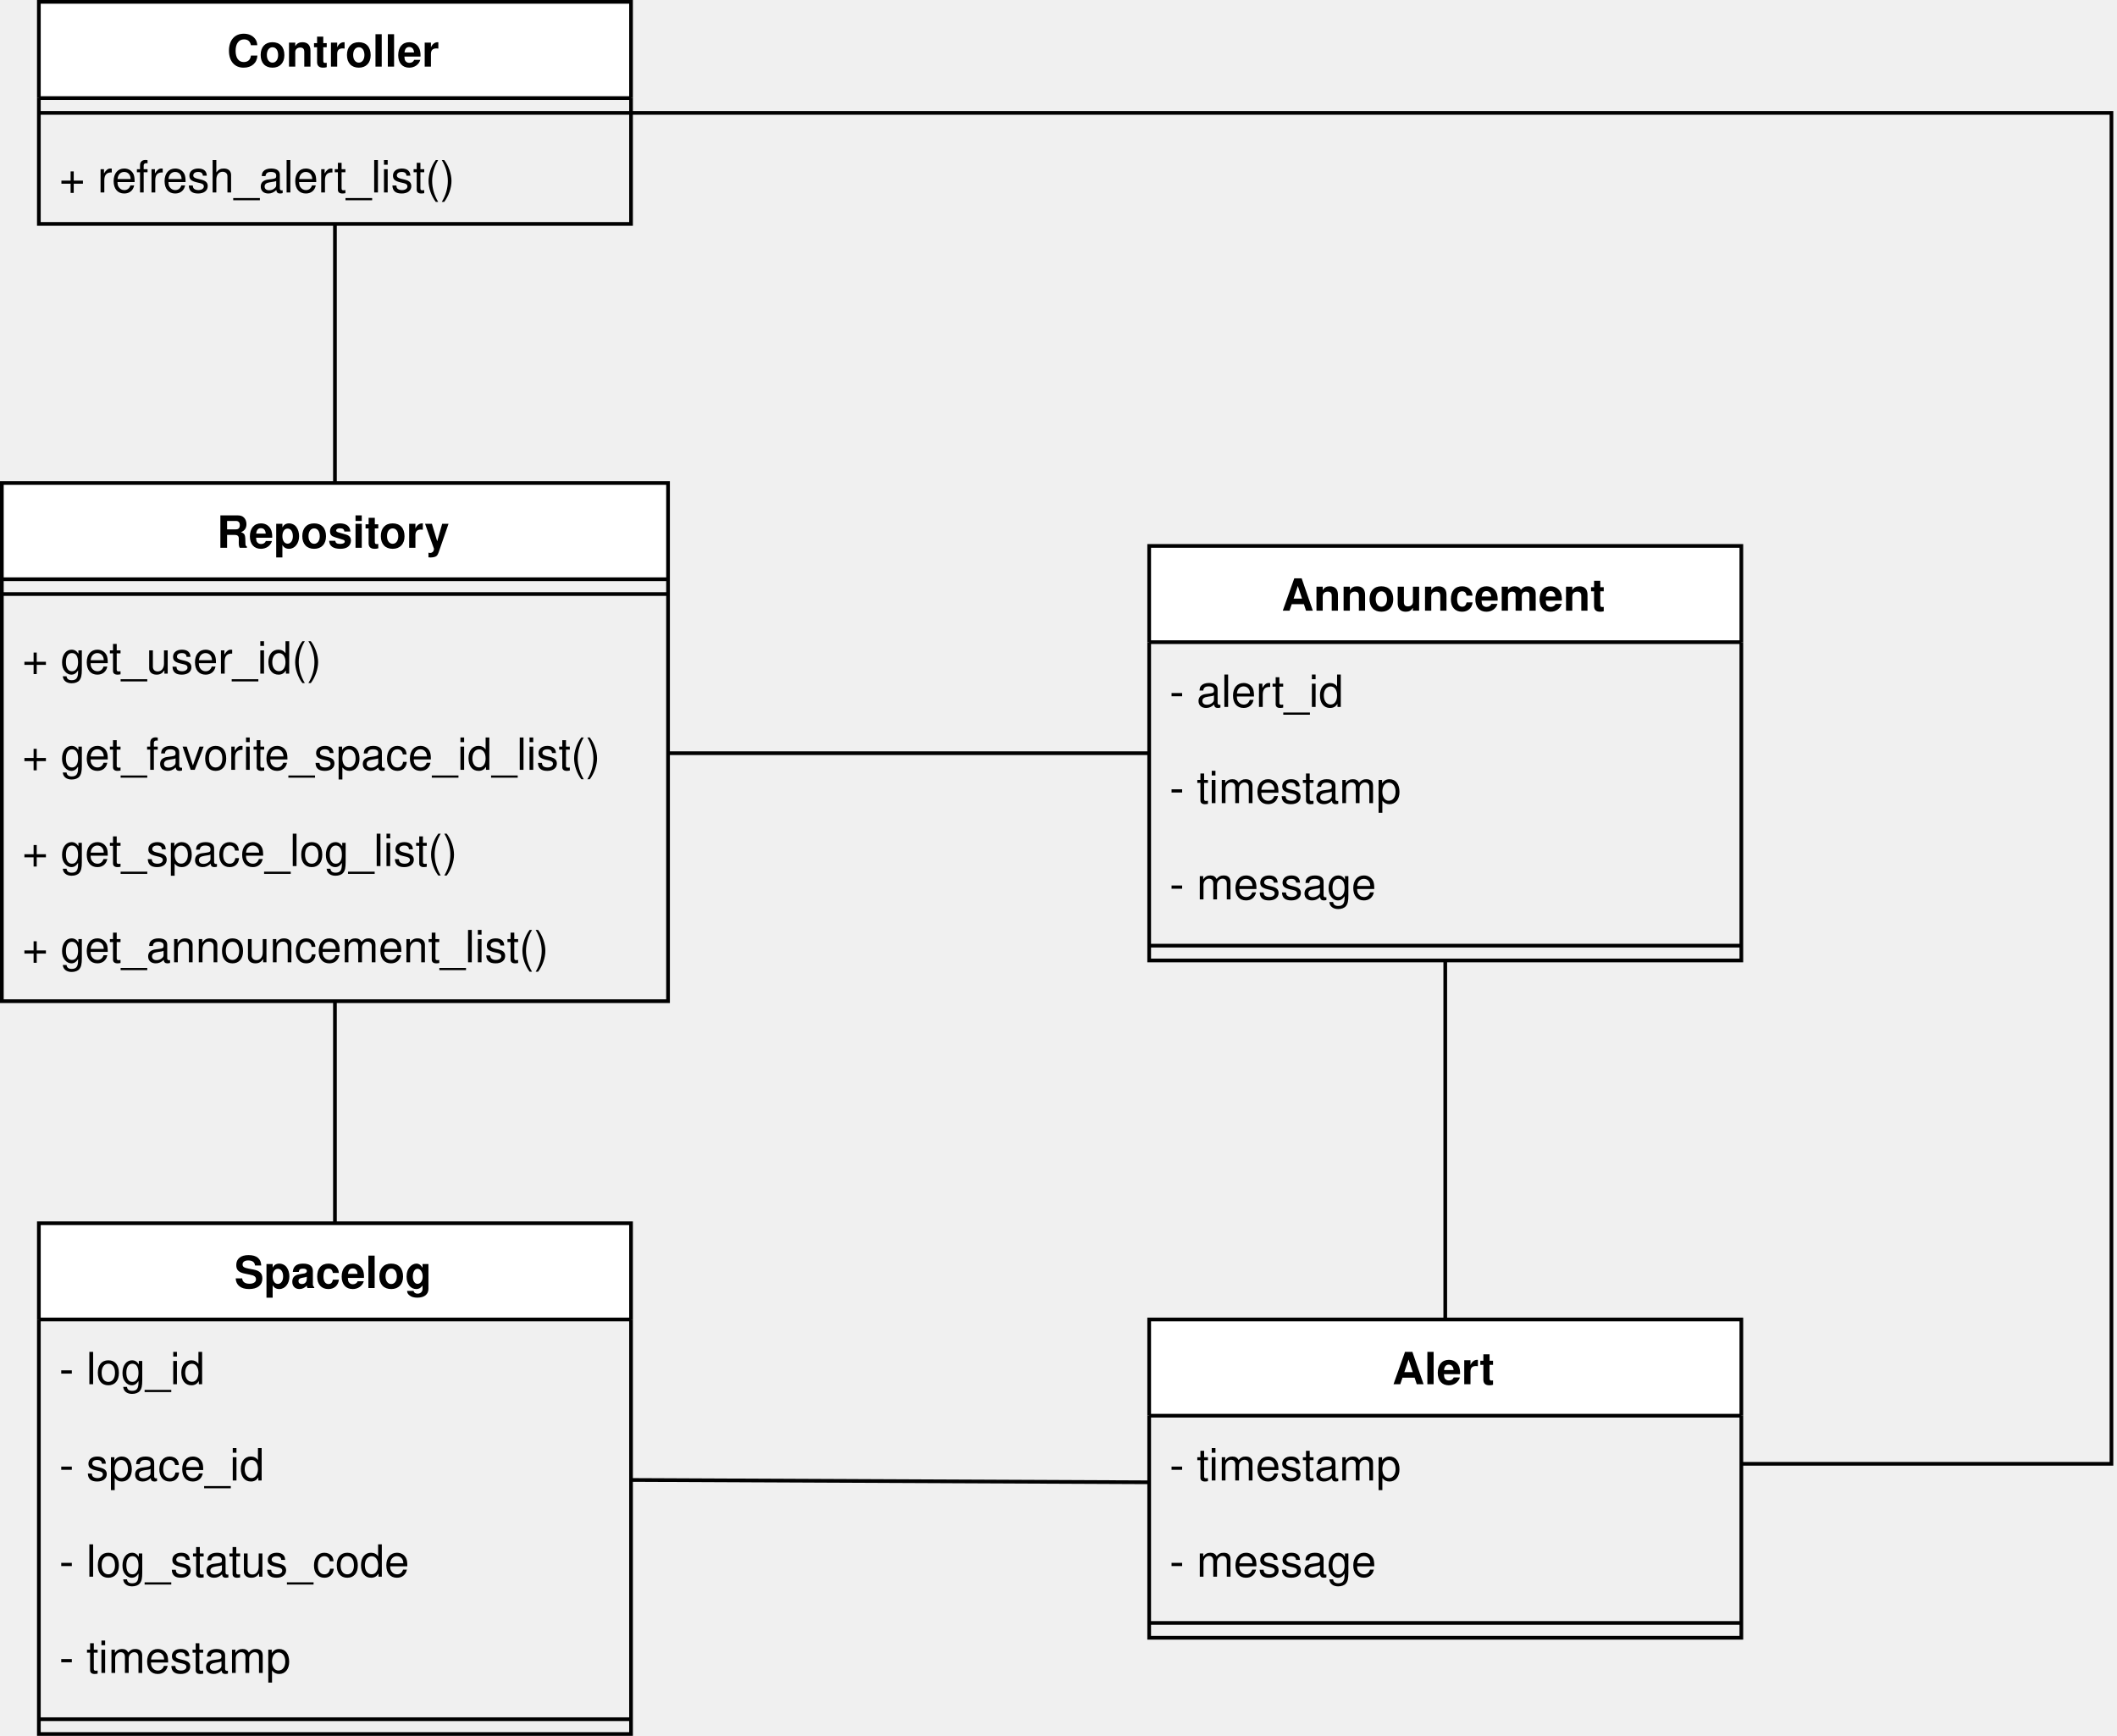
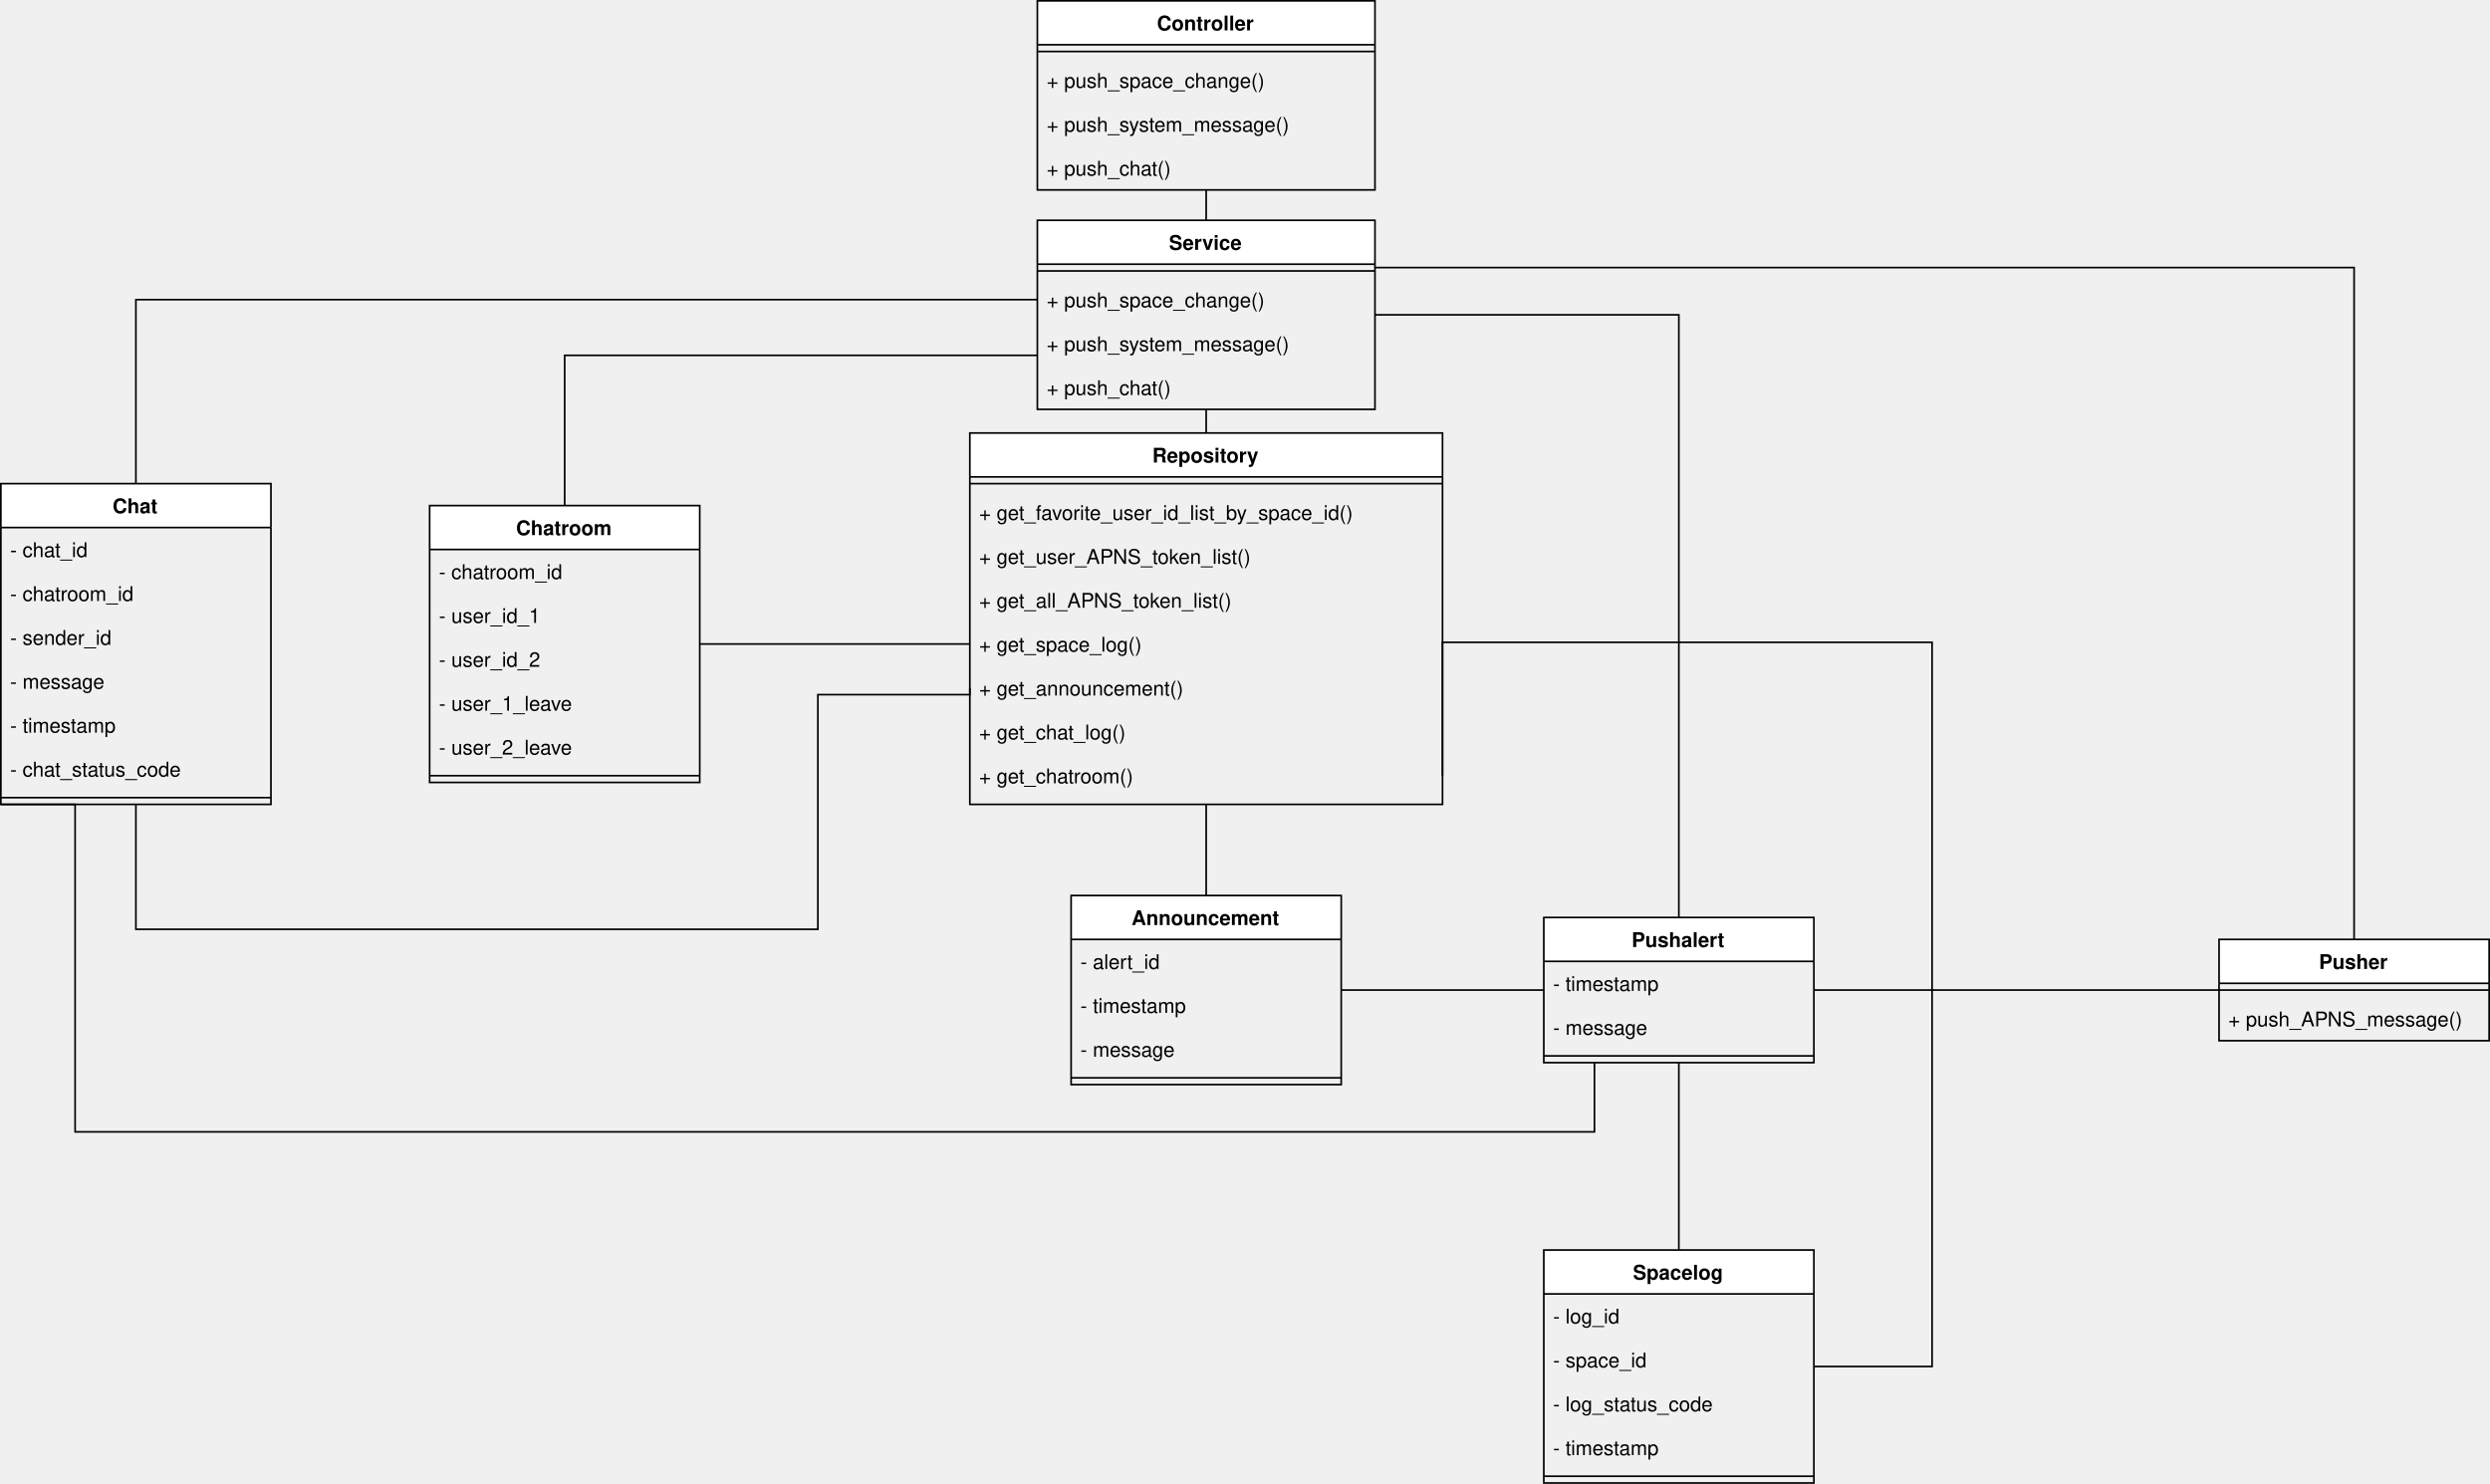
- <svg xmlns="http://www.w3.org/2000/svg" version="1.1" width="572px" height="469px" viewBox="-0.5 -0.5 572 469" content="&lt;mxfile host=&quot;app.diagrams.net&quot; modified=&quot;2022-11-06T05:18:51.684Z&quot; agent=&quot;5.0 (Macintosh; Intel Mac OS X 10_15_7) AppleWebKit/537.36 (KHTML, like Gecko) Chrome/107.0.0.0 Safari/537.36&quot; etag=&quot;gS3b9CK4HGCQpRUUyHqu&quot; version=&quot;20.5.2&quot; type=&quot;device&quot; pages=&quot;2&quot;&gt;&lt;diagram id=&quot;C5RBs43oDa-KdzZeNtuy&quot; name=&quot;Page-1&quot;&gt;7Ztbl6I4EIB/jefsPjhHbmo/in2ZnXFm+zI73fPkSUuUTEfiQmy1f/1WIIB0aBUH1NnmSVOEQOqrVFUKaBj96fLKRzP3C3MwbegtZ9kwzhu6rmndNvwIySqSdM6kYOITR3ZKBXfkBUthS0rnxMFBpiNnjHIyywpHzPPwiGdkyPfZItttzGj2qjM0wYrgboSoKr0nDncjaVfvpPKPmEzc+Mpa+yw6MkVxZzmTwEUOW6yJjIuG0fcZ49G/6bKPqVBerJf7v1b3dPDUvvp0E/yL/rE/f/v6vRkNdlnklGQKPvb43kN3/z5/WJFJ+4b3Bv3m16+LxWevacqp8VWsL5/NPQeLc1oNw2Y+d9mEeYgOGJuBUAPhT8z5SpJGc85A5PIplUfhHv3Vgzj/gxU3f8jhwsb5MtNaJS2nJ3hD02MejiSXhNL4+JLwtWGh9SO+IvxPBxWNeMwdFScVHLC5P5JqeHkaX378bv58mF1f3ixaV73HT82mtHyO/AnmG/pp0riwk7FNyeUKsymGmUMHH1PEyXPWVJG0+EnSL6UKfyTYfMibbvsZ0bm8Up+B6hml2Ff4BwsypSjU/xh63ckjQs+IkokH/0egTTjTsJ+xzwkstZ48wIWJ2COXUGeAVmwudBRwNHqKW7bLfPICw6LYWuCwz6Ut6e1MjztxpgTp4wD6XMcgtUQ0QAGXfUYwITQLyGNyw1MARTybcc6m8UAZ806WdNgAlTwlTkIrbD5CG3i5kbc8mrgU6VM1S7YXqYfS2lLmrnmnWJZnIvJqt+BEkTcBHSSX04zs5YzujpfT29nLIQrcPcSxLbQYKIaZzHR/Wz1TbFWxUEpC61xzOSq52FQpHvMcQ50SxxHD2cEMjYg3+Rb6tqaWSgbhiedGKrmVejFCK+KIo8jQhOlQ9IjpNQsIJ0yM70d97RkjHg+VZ9kN6zyU+BxWH9wxIqFRYTDgBRZGnGNuG5fzdnNbZTFuw92tyP9oWg5UO3R/Y1jF7hCCtc+HlAT8jz8V3DBJvp1o5Hqy8EwVnhAxOHdMw2Xvgh1gLwdoFpwNyuqLuAMI9T60tbR9NKqGud8iLg9rR8F6i2diETA5eh1XDhxXtKyj1/McfTfHRjRzr8BiWa/imHm6gUU36siyzQclK/qXQkuegVUVWnTzjdACCfpwHmB/SJz3G1OK88wLKnk8ywgquRtSrbsB6Bg9gxfneCgIYED7znOG4nzbOwaE6viqSUPKN8JK2aTmWpBrd0c/XB1XtciQckWeB3F9hKcw7RptQbSaph+ZrakptERlK07hZbWussJhcmzPwmGxbHu9CJirjbh2c8JVwNz7towDU1xn2Gx9MFrdrSChdY19AhMW+8BToZvf8eyk6Mb3veZ/70Q0hWCqYP/NtuKR6AtaZjoW3aAXs5P9a7nmrsVVzShhU5RvC2q9rQlNkVfBeW8E3min22eU+elSG8M6eyX6HwXozQup9PJqZfFZV3MvwTveJNXEyyZu5WRkhyVuvbnCwdvyeTAcMQfX4MsG3+keG7xa7xLgOaRMAH46q5GXjVxrHfA5S/496wpzBbOsXKvl6uKMT7OCnTVg4rmwTaiWu7FjHldZFqdWynriOWmdzleZzluv0nmrtevD88qWv1oRr11+kaVfykOtw3p89S0YgRyAB+Jtxxp4ycCPns8bdYj/9RBfGPuu2XxVEd5UIVdakU0a4eu4aZH9NOrqhqxPb628xo+IT6Tyah2YYsmvVR+Lon5aT0cM9fWg3tpTyzrpPmTSrZ91dvPMybPR8u0hv9ASvala11S3BeNkOf0+Sbeh7rfrfValyI+fdtf7rIMCP3r53Mh7u7DeZxXaZxXHvnMJvaqNlqV+5rieoqfZ+EUqfTf7rljrW99napedsIenwlTRaq2DtOV05GshSHPFTvdVgda01u1ja//41bnUnqI72PFjA2imX/xG3dPvpo2L/wA=&lt;/diagram&gt;&lt;diagram id=&quot;arx0RkeGad7_SpmzEHjc&quot; name=&quot;페이지-2&quot;&gt;7V1dc5s4FP01ntl9cMcY8Mdj7LTb7qY72WZ30u6LRzGKTSsjB+Qkzq9fCSRsLIHBQeB09RRLCIF0ri7nHl1Ix56unn8LwXr5GXsQdfo977ljX3b6/f7QcugfVrNNaqzeYJjULELf43W7ihv/BYqGvHbjezDKNCQYI+Kvs5VzHARwTjJ1IAzxU7bZPUbZq67BAkoVN3OA5Npb3yPLpHbUH+7qP0J/sRRXtgbj5MgKiMZ8JNESePhpr8p+37GnIcYk+bV6nkLEZk/MS3Leh5yj6Y2FMCBlTnjazu77JPp49+PjB++vq+8PT1//7fJeIrIVAw7xJvAgO6fXsSc4JEu8wAFAVxivaaVFK79DQrYcKrAhmFYtyQrxo/R2wu1Xdv47VxS/8e7iwuVzprRNS94FA4wWAxzApOaDj5A4/uyTvW5p6Zu4Iv2965QVRJ/J6KAnYbybNDEDeBPOYcFMudz4QLiApKDdOIWWLgqIV5COkZ4XQgSI/5i9D8CNc5G22+FHf3AIK8DZT/p9BGjDrzTFdJIxQjCUkI6e/BUC8Uzf01Y3/AibUYD8RUB/z+k00TPtySMMiU9XxQU/QJgxTOZLH3lXYIs3bEYiAuY/RGmyxKH/QrsFwi7o4ZBwq+kPMi1u2JkcshBGtM21QMhKq65ARHibOR0QWEf+XXrDKwqLH0wwIXglOsoYcrr64gKdkh/perZSQ2GjhM/FpiJDK5xdjy/0rSgnxaed20ibLDMuo59vDfxqX6hrA8GCDnd3OTt7OcuRr2cNFNejc5+5HEAU4gAQOGETFkk2mI70dLO0JbOUjBH5sSHu+REZJGGVCN4ThU2ufM9j3U2iNZj7weLv2GF1rV3NVXzipb2r+cLnxY4NhgACEptiVoLAHUTXOPKJj1n/YdJ2ssZ+QOLJcycd9zKuCQldaPSOgR8bC6S2+gSZvZazrPzFLJvbNgvjMfMaaXI1jgLTCRvWJlrO2OzC2XxJbRb+8qsENp0KchzPxMdkoXNk6FgVpufeo3h9L6kVwEABZxa2CZ2qKXuUUAD7U1q2duXWMLWdcpgeLuFTQH146C26L99ul39MbtGF+8+nycP77qgQ1G1E4Gq2glEEDKwVYB2UfBJog3VcBCtdpcSAWRrMUUm/qw1MEXrsYcUIrqBvO8b+flc7eT2r5+xb/I4Z/bu+oOJq+q0rFNBL65Wzbo3a5PWutIBvYPjo05EZUt8oqbdcvazeOmD19uh8Wf3AsPoTni7uWbP6oWH1tWPaOqsXWqqh9bXi2jqttyzD62tDs0ler7w9Vex9yPNVvJizL6sn0eQj9CjLpSC6i9sKS9BOs6vEXir2U5p58+6umQ0WybV2totkTPys/t6+StWOkkFLHZ1Aw+5G1+CP3z8F48UdfgG3l6Pp5VXXaicebC5EG8u2o54Ite00E6HJEssXuGYsE/POTZCmLUhLXYJYgUOFLx+pfLnYo6kWpLnu29l6UXI/E6Ud4wo5u7gFUZrKvnRFaUJbkIgfdZCze/BIlzeBs00Ew5nvzZAfkdndlodvvmdIYWmgVaGb0pHUQArVz7S8bTaGdAzwxfWfNzNCV2sQA23ALQ2uKn7TBa5ayc/bl2HgAoQMtidjq4rmdGGrdtGqnAeBbeKJEV4YREsjmgrq7UFa5ItBEFAON4crOkaDanlU7VHLTtjOE0cZqkxDM+u0GqKDBjmTGtE8WVQgGmK8MoiWR3TcNlH66SUum8/cUX00R8OupoXSUYHtXgNug7lSqTs6VDgHB5AmPZ4qXKjJ8UDCvMbU9M5+NsouOaX9fBSVJZxhQootb/5fb6IlQNT7SLi9MbkzqfoMnjMNq4qgpbxxsa7pHuwsuANbcsRKnXGkiwLbcn5Alxmrv6KPILBa5z1TEz1xihEOd2voni6gg6r/4bM3WUlVpMZS0nJ9ed4yP2aQ83QBA3jdgLtymNss4HaJjWi+YyBvE1SH+Dx3DrL26wdLGPpaYR/KcbDatb8edbXQLNOtN0ux83eHSzDsPJxq51VFd7m39i72hCXDrGpiVunGr3C6irRe5fIrTOt9FfJ95WM2JtQzeqJ5zhaAXSUdpAVepbw9eX/AMGmdgDfJq5S3J+8eGB6tD+6yfEob3PIrO4ZFV2LRJ4Bu9eS9B10sWinK/UQ6tVp0PDcSrbxL120HBi4up4U2xeWy8BXsoDW9zTA8ePdtxPNj8hKvD9s7vV5he8cpbK9nG0MO6G5Y8gfCC8lGTTBXj0w+VCR2qYM5W9dzQB3MUdBNKHcE6vxFdBahnNpdKtEW6bYG75rxbjKSU96eOpJjq5v6VLKJZnPsmYiubtibjOjUtFIJu1FsdAFeOprThnj5LxyYGL421O2S7E0Xd7Pk/U+W2vL2P6B4NoR9fJjXonhfTwm5qKufr5d/S86s9AorPSdHrSJx1xalFX4/IX755uhXMczT/VT0Fe/WNUzj5Y8fn4Fae2qOaqc+mdDmAe1RmTd5yaktmdeRffQZ4NcGDq1khXcPs8LtBuRUW9ZapvyNDkPPaqJn3cPvKdjWuJyrTt/9qV9iU2su4m0eI7Od8oC2c9z3ueiqOanH4rsG8uPbQP5KyFuXVm35lfh9yOUnvoH8lZC3Lqsq8s1TyK0ZguDRaOm1o96+tprzKlEMe9/Argn2suKqPthNXpwOpe0Y7m7LUpsro9xkStZZvO+r5rhlY/yhGuCGMupsA9/r4Es+HtO4RmOLwDndainOkRse7sxUau7wT29olYBcpx1bLPnf6Tp6/zddgRW+1rjk7z4cJFgOnHG2i5wv21a30kM7Gg8KzU46YTAutlNpJOMGtEpHrVVK1mt0yhN1SsfKOje7V5LlpF+0qV+yytcpjUZ5CrHNc21no1Gqs8KMMK0R9NZVSkdODIszfikliHVKA3ndkLeuUjpqucq8vqkJ8PYFSketS5t8X32Yt65OunJGWErfTG6/TujLCpT6lrvqY9xGmH6tMH0M91FJLlddmKZFysDJfkwfgvXyM12/rMV/&lt;/diagram&gt;&lt;/mxfile&gt;">
+ <svg xmlns="http://www.w3.org/2000/svg" version="1.1" width="1475px" height="879px" viewBox="-0.5 -0.5 1475 879" content="&lt;mxfile host=&quot;Electron&quot; modified=&quot;2022-11-06T08:16:52.278Z&quot; agent=&quot;5.0 (Windows NT 10.0; Win64; x64) AppleWebKit/537.36 (KHTML, like Gecko) draw.io/13.9.9 Chrome/85.0.418.121 Electron/10.1.5 Safari/537.36&quot; etag=&quot;XKv_BYEc7K_X8I-WT_vM&quot; version=&quot;13.9.9&quot; type=&quot;device&quot;&gt;&lt;diagram id=&quot;C5RBs43oDa-KdzZeNtuy&quot; name=&quot;Page-1&quot;&gt;7V3fd9o2FP5rOGd7SA/+CTwG0nbr0p6saZf1iaOAAl6ExWyRQP/6SbZksCWDTSxMFj0FXWQZ6buSvvv5yuk4o8X6YwSW8894ClHH7k7XHeeqY9tW37PoH2bZpBZvYKeGWRRMeaWt4Tb4Cbmxy62rYArjXEWCMSLBMm+c4DCEE5KzgSjCz/lqDxjl77oEMygZbicAyda7YErmqbVv97b232Awm4s7W/4g/WYBRGXek3gOpvh5x+S87zijCGOSflqsRxCxwRPjcvf75g5dP/ofP/0Z/wu+D//49uWvi7SxD3UuyboQwZAc3fTnuz+/X60fP/W8qx+2627ue/b7C9E1shHjFeFVOIXsmm7HGeKIzPEMhwBdY7ykRosa/4GEbDjSYEUwNc3JAvFv6W+MNn+z6995oviDN5cUrta50iYrTS8Z3rQY4hCmlg8BQuL7dUB2mqWlH+KO9PO2UVYQbaa9g1PJRQ6MJK8X41U0gXuGjzsRAdEMkj31LDfzFzrRIF5A2nN6YQQRIMFT/tcB7vGzrN4WVfqBA1sDZN7uE0ArfqcRpkOPEYKRhH/8HCwQSMb/gda65d+wcQYomIX084QOHr3SGT7BiAR0ql3yLwhzkeFkHqDpNdjgFRuSmIDJoygN5zgKftJmgfAW+nVEuC/Zfq7GLbuSAxnBmNa5EbhZmekaxITXmdAOgWUc3Gc/eEFxCcIhJgQvREM5986mdFKgQ/KYLRJW5j6sl3B9hAPJePNW7C6fdxtRTovP2wUqqzLPLU52uYvwu32liygIZ3QMtrdz8rezXPl+lq+4HwUkdzuAKO4hIHDIRjGWHDPr6fG+aku+KnkoChLv3FlyZOSEqyL4QBSOugimU9bcMF6CSRDOviVr24W1tVwnF145W8tXPi5O4kUEEJA6GnMdBO4husFxQALM2o/SusMlDkKSDJ437HhXiSUidPbRXwyCxIMgdeBnyJy4mruVz3DZ3TZ5GA+5V1/T+uMoMB2ybq3i+ZiNLhxP5tRn4S+/SmDToSCH8UwXnjx0rgwdM2F67QNKJv2cegEMFXDmYRvSoRqxXYcCaI9o2dqWW8PUcathWpzCjYHq7gV1ExO4GC9gHAMDaw1Y/Yo7gTZYvX2w0llKDJiVwexXXHe1gelLUDEqLCjdltu/31qHL+f/nKeLzwn3f2cL0q4m6rqChnMJAFynzQCgJ03qWxg9BbRnhv23z/4tTy/9twr03+mfL/3vG/p/xDbUO2v6PzD0v3FMW6f/Qt41/L9RXFvn/5YsFpoA4Fg0Ww8ABGHYt58qKTTnZFZXYtQHSFOeYUF0n9QVrnBGjLyEo6k4UWWSzpu7YZ65T+118k2kfeJX2TtPcOo2lHZaaqgpcmY5svOcIJ5sOcSz3Ioe5XTVLnWihzyyIPcVLhknxbx1E+edNs7L1g8xXXuK7aCv2g7E86B6cZ7nFeLKM37MY6l0RhPoHdQbS54j74n0VA6mK9Kz/BLySBfO8QN4opOewPEqhtE4mI5REJPx/YaHgMHUEMvqSKviP+VSoo1ZypriFuoE4cubL7djQudrmCBt0K2OrioKPC26Kh1OoAsQMuAeD64qKDwtuGWCHAM3XYwRnhlIq0OaCfOtYWqXyXHJhA1DSuQmcEE7aWCtAavTbxvWMjWOwcrEODNTa0Lqt02cRKBTCmmE8cJAWgPSQdtsyX6TupjNQ/iDuliJRl5PVaVdBZudCtwzS0VXr1/USv0CzmmLzSavupIjNJhO39nNi9mmyZxpZkxl92g3NcaWhaibVTwHiC5UEpivTDVNTZ/BOlexrpZaaeE+Qh71Ck8zPN+R1nGlXNnXto7L8tUF8+BgQbcwsFiW7cmpLDnCCEfb2fZAp1rB9Ab37nR61REsKynUzUEuy1gMcp64YABvGnBPDpRPDHj1DDP5aUN9iM/zAUTef4NwDqNAK+w9OZBWL+26UB+8RYYu8j4PUrAy9E5DwRxZu7rcUawMC9PJwrJnzWKBViQjK6fq3mTkl/mDLHqxPTmh5GN6pdmU667OZZkp58LCHFkTM8RbK+St8zBHPhRqiLdGwKsyMH2Aqw6MGuL9UuJ9AHarKz/vOCnzdrw3ybyrZiG3zLzbOSAqFO2s8DoU7eqg2i8E9agnHr3CMb8+D3rLssmL9d1ud299191bX88TFUdxdJVlqCA8k1zXxIUa1fmeIidNHRc62rYSWbpjlJG6gokKj6IOtY+NnpgxynlqDG+RLmwQbxrx1oNCV1YCxQynqy1ZxeMJnprgsHHgWw8OXbXkZwQgbZBXDgz1YS6LfhLMRhBoHHenIo/TxeJcWfhjCTev/02U583nB8VsG8VhRKUfCFvzjmAEQR3zvyydriar1zb9975gLjlWdPCtIWbXPxZ9xbHBE2/6LSmOB14tfWSObUez4ujyWXj4ZRYDNeynkZHd3jmCejbgtJL/flHMf3dOoNa6skI34idaDLvTye4uiu+acMQhz4NyrTgQ1fyqoJbvxBEno+Adtb/3G2F3+l4frFbwxCsfLAN505C3Ltp6au1OQC4HdQbyF0LeulwrfE4FuTVGEDwZkb5x1NtXbD11zl4Cu21g1wR7VcFWH+xGqNMi1B3A3WtZqfNaytx7ncedvapqQKtKjdduwt//FdOdfwd4SonHEXJu9kxnfwZfr/gIqFZ1l5/L0aogeWcpJWb/erBzLv940CvZPF74qmKvkBPqCxHnwBuG67tu0bkG/l5flC7wB/udV+rJ4AT6p6fWPyWXNtpnk9qna+WXQadbkTllbw5qfp8t1z6N7nkMWS5b785F9/TVuqcRuzWC3rry6auVz5iSh0T7NJA3DXnryqevVj7NsVVNgLcvevpq0dOkJuvDvHXF05cVz4y+mYMIOqGvKnrqg776P6YwYndzuPcrcrn6YjctUgZOdgP9CCznn+n8ZTX+Aw==&lt;/diagram&gt;&lt;/mxfile&gt;">
  <defs>
-     <clipPath id="mx-clip-14-39-152-26-0">
-       <rect x="14" y="39" width="152" height="26" />
-     </clipPath>
-     <clipPath id="mx-clip-4-169-172-26-0">
-       <rect x="4" y="169" width="172" height="26" />
-     </clipPath>
-     <clipPath id="mx-clip-4-195-172-26-0">
-       <rect x="4" y="195" width="172" height="26" />
-     </clipPath>
-     <clipPath id="mx-clip-4-221-172-26-0">
-       <rect x="4" y="221" width="172" height="26" />
-     </clipPath>
-     <clipPath id="mx-clip-4-247-172-26-0">
-       <rect x="4" y="247" width="172" height="26" />
-     </clipPath>
-     <clipPath id="mx-clip-14-361-152-26-0">
-       <rect x="14" y="361" width="152" height="26" />
-     </clipPath>
-     <clipPath id="mx-clip-14-387-152-26-0">
-       <rect x="14" y="387" width="152" height="26" />
-     </clipPath>
-     <clipPath id="mx-clip-14-413-152-26-0">
-       <rect x="14" y="413" width="152" height="26" />
-     </clipPath>
-     <clipPath id="mx-clip-14-439-152-26-0">
-       <rect x="14" y="439" width="152" height="26" />
-     </clipPath>
-     <clipPath id="mx-clip-314-387-152-26-0">
-       <rect x="314" y="387" width="152" height="26" />
-     </clipPath>
-     <clipPath id="mx-clip-314-413-152-26-0">
-       <rect x="314" y="413" width="152" height="26" />
-     </clipPath>
-     <clipPath id="mx-clip-314-178-152-26-0">
-       <rect x="314" y="178" width="152" height="26" />
-     </clipPath>
-     <clipPath id="mx-clip-314-204-152-26-0">
-       <rect x="314" y="204" width="152" height="26" />
-     </clipPath>
-     <clipPath id="mx-clip-314-230-152-26-0">
-       <rect x="314" y="230" width="152" height="26" />
+     <clipPath id="mx-clip-618-39-192-26-0">
+       <rect x="618" y="39" width="192" height="26" />
+     </clipPath>
+     <clipPath id="mx-clip-618-65-192-26-0">
+       <rect x="618" y="65" width="192" height="26" />
+     </clipPath>
+     <clipPath id="mx-clip-618-91-192-26-0">
+       <rect x="618" y="91" width="192" height="26" />
+     </clipPath>
+     <clipPath id="mx-clip-618-169-192-26-0">
+       <rect x="618" y="169" width="192" height="26" />
+     </clipPath>
+     <clipPath id="mx-clip-618-195-192-26-0">
+       <rect x="618" y="195" width="192" height="26" />
+     </clipPath>
+     <clipPath id="mx-clip-618-221-192-26-0">
+       <rect x="618" y="221" width="192" height="26" />
+     </clipPath>
+     <clipPath id="mx-clip-578-295-272-26-0">
+       <rect x="578" y="295" width="272" height="26" />
+     </clipPath>
+     <clipPath id="mx-clip-578-321-272-26-0">
+       <rect x="578" y="321" width="272" height="26" />
+     </clipPath>
+     <clipPath id="mx-clip-578-347-272-26-0">
+       <rect x="578" y="347" width="272" height="26" />
+     </clipPath>
+     <clipPath id="mx-clip-578-373-272-26-0">
+       <rect x="578" y="373" width="272" height="26" />
+     </clipPath>
+     <clipPath id="mx-clip-578-399-272-26-0">
+       <rect x="578" y="399" width="272" height="26" />
+     </clipPath>
+     <clipPath id="mx-clip-578-425-272-26-0">
+       <rect x="578" y="425" width="272" height="26" />
+     </clipPath>
+     <clipPath id="mx-clip-578-451-272-26-0">
+       <rect x="578" y="451" width="272" height="26" />
+     </clipPath>
+     <clipPath id="mx-clip-918-574-152-26-0">
+       <rect x="918" y="574" width="152" height="26" />
+     </clipPath>
+     <clipPath id="mx-clip-918-600-152-26-0">
+       <rect x="918" y="600" width="152" height="26" />
+     </clipPath>
+     <clipPath id="mx-clip-638-561-152-26-0">
+       <rect x="638" y="561" width="152" height="26" />
+     </clipPath>
+     <clipPath id="mx-clip-638-587-152-26-0">
+       <rect x="638" y="587" width="152" height="26" />
+     </clipPath>
+     <clipPath id="mx-clip-638-613-152-26-0">
+       <rect x="638" y="613" width="152" height="26" />
+     </clipPath>
+     <clipPath id="mx-clip-918-771-152-26-0">
+       <rect x="918" y="771" width="152" height="26" />
+     </clipPath>
+     <clipPath id="mx-clip-918-797-152-26-0">
+       <rect x="918" y="797" width="152" height="26" />
+     </clipPath>
+     <clipPath id="mx-clip-918-823-152-26-0">
+       <rect x="918" y="823" width="152" height="26" />
+     </clipPath>
+     <clipPath id="mx-clip-918-849-152-26-0">
+       <rect x="918" y="849" width="152" height="26" />
+     </clipPath>
+     <clipPath id="mx-clip-1318-595-152-26-0">
+       <rect x="1318" y="595" width="152" height="26" />
+     </clipPath>
+     <clipPath id="mx-clip-258-330-152-26-0">
+       <rect x="258" y="330" width="152" height="26" />
+     </clipPath>
+     <clipPath id="mx-clip-258-356-152-26-0">
+       <rect x="258" y="356" width="152" height="26" />
+     </clipPath>
+     <clipPath id="mx-clip-258-382-152-26-0">
+       <rect x="258" y="382" width="152" height="26" />
+     </clipPath>
+     <clipPath id="mx-clip-258-408-152-26-0">
+       <rect x="258" y="408" width="152" height="26" />
+     </clipPath>
+     <clipPath id="mx-clip-258-434-152-26-0">
+       <rect x="258" y="434" width="152" height="26" />
+     </clipPath>
+     <clipPath id="mx-clip-4-317-152-26-0">
+       <rect x="4" y="317" width="152" height="26" />
+     </clipPath>
+     <clipPath id="mx-clip-4-343-152-26-0">
+       <rect x="4" y="343" width="152" height="26" />
+     </clipPath>
+     <clipPath id="mx-clip-4-369-152-26-0">
+       <rect x="4" y="369" width="152" height="26" />
+     </clipPath>
+     <clipPath id="mx-clip-4-395-152-26-0">
+       <rect x="4" y="395" width="152" height="26" />
+     </clipPath>
+     <clipPath id="mx-clip-4-421-152-26-0">
+       <rect x="4" y="421" width="152" height="26" />
+     </clipPath>
+     <clipPath id="mx-clip-4-447-152-26-0">
+       <rect x="4" y="447" width="152" height="26" />
    </clipPath>
  </defs>
  <g>
-     <path d="M 90 60 L 90 130" fill="none" stroke="rgb(0, 0, 0)" stroke-miterlimit="10" pointer-events="stroke" />
-     <path d="M 10 26 L 10 0 L 170 0 L 170 26" fill="rgb(255, 255, 255)" stroke="rgb(0, 0, 0)" stroke-miterlimit="10" pointer-events="all" />
-     <path d="M 10 26 L 10 60 L 170 60 L 170 26" fill="none" stroke="rgb(0, 0, 0)" stroke-miterlimit="10" pointer-events="none" />
-     <path d="M 10 26 L 170 26" fill="none" stroke="rgb(0, 0, 0)" stroke-miterlimit="10" pointer-events="none" />
-     <g fill="rgb(0, 0, 0)" font-family="Helvetica" font-weight="bold" pointer-events="none" text-anchor="middle" font-size="12px">
-       <text x="89.5" y="17.5">Controller</text>
-     </g>
-     <path d="M 10 30 L 170 30" fill="none" stroke="rgb(0, 0, 0)" stroke-miterlimit="10" pointer-events="none" />
-     <g fill="rgb(0, 0, 0)" font-family="Helvetica" pointer-events="none" clip-path="url(#mx-clip-14-39-152-26-0)" font-size="12px">
-       <text x="15.5" y="51.5">+ refresh_alert_list()</text>
-     </g>
-     <path d="M 0 156 L 0 130 L 180 130 L 180 156" fill="rgb(255, 255, 255)" stroke="rgb(0, 0, 0)" stroke-miterlimit="10" pointer-events="none" />
-     <path d="M 0 156 L 0 270 L 180 270 L 180 156" fill="none" stroke="rgb(0, 0, 0)" stroke-miterlimit="10" pointer-events="none" />
-     <path d="M 0 156 L 180 156" fill="none" stroke="rgb(0, 0, 0)" stroke-miterlimit="10" pointer-events="none" />
-     <g fill="rgb(0, 0, 0)" font-family="Helvetica" font-weight="bold" pointer-events="none" text-anchor="middle" font-size="12px">
-       <text x="89.5" y="147.5">Repository</text>
-     </g>
-     <path d="M 0 160 L 180 160" fill="none" stroke="rgb(0, 0, 0)" stroke-miterlimit="10" pointer-events="none" />
-     <g fill="rgb(0, 0, 0)" font-family="Helvetica" pointer-events="none" clip-path="url(#mx-clip-4-169-172-26-0)" font-size="12px">
-       <text x="5.5" y="181.5">+ get_user_id()</text>
-     </g>
-     <g fill="rgb(0, 0, 0)" font-family="Helvetica" pointer-events="none" clip-path="url(#mx-clip-4-195-172-26-0)" font-size="12px">
-       <text x="5.5" y="207.5">+ get_favorite_space_id_list()</text>
-     </g>
-     <g fill="rgb(0, 0, 0)" font-family="Helvetica" pointer-events="none" clip-path="url(#mx-clip-4-221-172-26-0)" font-size="12px">
-       <text x="5.5" y="233.5">+ get_space_log_list()</text>
-     </g>
-     <g fill="rgb(0, 0, 0)" font-family="Helvetica" pointer-events="none" clip-path="url(#mx-clip-4-247-172-26-0)" font-size="12px">
-       <text x="5.5" y="259.5">+ get_announcement_list()</text>
-     </g>
-     <path d="M 90 330 L 90 270" fill="none" stroke="rgb(0, 0, 0)" stroke-miterlimit="10" pointer-events="none" />
-     <path d="M 170 399.36 L 310 399.99" fill="none" stroke="rgb(0, 0, 0)" stroke-miterlimit="10" pointer-events="none" />
-     <path d="M 10 356 L 10 330 L 170 330 L 170 356" fill="rgb(255, 255, 255)" stroke="rgb(0, 0, 0)" stroke-miterlimit="10" pointer-events="none" />
-     <path d="M 10 356 L 10 468 L 170 468 L 170 356" fill="none" stroke="rgb(0, 0, 0)" stroke-miterlimit="10" pointer-events="none" />
-     <path d="M 10 356 L 170 356" fill="none" stroke="rgb(0, 0, 0)" stroke-miterlimit="10" pointer-events="none" />
-     <g fill="rgb(0, 0, 0)" font-family="Helvetica" font-weight="bold" pointer-events="none" text-anchor="middle" font-size="12px">
-       <text x="89.5" y="347.5">Spacelog</text>
-     </g>
-     <g fill="rgb(0, 0, 0)" font-family="Helvetica" pointer-events="none" clip-path="url(#mx-clip-14-361-152-26-0)" font-size="12px">
-       <text x="15.5" y="373.5">- log_id</text>
-     </g>
-     <g fill="rgb(0, 0, 0)" font-family="Helvetica" pointer-events="none" clip-path="url(#mx-clip-14-387-152-26-0)" font-size="12px">
-       <text x="15.5" y="399.5">- space_id</text>
-     </g>
-     <g fill="rgb(0, 0, 0)" font-family="Helvetica" pointer-events="none" clip-path="url(#mx-clip-14-413-152-26-0)" font-size="12px">
-       <text x="15.5" y="425.5">- log_status_code</text>
-     </g>
-     <g fill="rgb(0, 0, 0)" font-family="Helvetica" pointer-events="none" clip-path="url(#mx-clip-14-439-152-26-0)" font-size="12px">
-       <text x="15.5" y="451.5">- timestamp</text>
-     </g>
-     <path d="M 10 464 L 170 464" fill="none" stroke="rgb(0, 0, 0)" stroke-miterlimit="10" pointer-events="none" />
-     <path d="M 310 382 L 310 356 L 470 356 L 470 382" fill="rgb(255, 255, 255)" stroke="rgb(0, 0, 0)" stroke-miterlimit="10" pointer-events="none" />
-     <path d="M 310 382 L 310 442 L 470 442 L 470 382" fill="none" stroke="rgb(0, 0, 0)" stroke-miterlimit="10" pointer-events="none" />
-     <path d="M 310 382 L 470 382" fill="none" stroke="rgb(0, 0, 0)" stroke-miterlimit="10" pointer-events="none" />
-     <g fill="rgb(0, 0, 0)" font-family="Helvetica" font-weight="bold" pointer-events="none" text-anchor="middle" font-size="12px">
-       <text x="389.5" y="373.5">Alert</text>
-     </g>
-     <g fill="rgb(0, 0, 0)" font-family="Helvetica" pointer-events="none" clip-path="url(#mx-clip-314-387-152-26-0)" font-size="12px">
-       <text x="315.5" y="399.5">- timestamp</text>
-     </g>
-     <g fill="rgb(0, 0, 0)" font-family="Helvetica" pointer-events="none" clip-path="url(#mx-clip-314-413-152-26-0)" font-size="12px">
-       <text x="315.5" y="425.5">- message</text>
-     </g>
-     <path d="M 310 438 L 470 438" fill="none" stroke="rgb(0, 0, 0)" stroke-miterlimit="10" pointer-events="none" />
-     <path d="M 310 203 L 180 203" fill="none" stroke="rgb(0, 0, 0)" stroke-miterlimit="10" pointer-events="none" />
-     <path d="M 390 259 L 390 356" fill="none" stroke="rgb(0, 0, 0)" stroke-miterlimit="10" pointer-events="none" />
-     <path d="M 310 173 L 310 147 L 470 147 L 470 173" fill="rgb(255, 255, 255)" stroke="rgb(0, 0, 0)" stroke-miterlimit="10" pointer-events="none" />
-     <path d="M 310 173 L 310 259 L 470 259 L 470 173" fill="none" stroke="rgb(0, 0, 0)" stroke-miterlimit="10" pointer-events="none" />
-     <path d="M 310 173 L 470 173" fill="none" stroke="rgb(0, 0, 0)" stroke-miterlimit="10" pointer-events="none" />
-     <g fill="rgb(0, 0, 0)" font-family="Helvetica" font-weight="bold" pointer-events="none" text-anchor="middle" font-size="12px">
-       <text x="389.5" y="164.5">Announcement</text>
-     </g>
-     <g fill="rgb(0, 0, 0)" font-family="Helvetica" pointer-events="none" clip-path="url(#mx-clip-314-178-152-26-0)" font-size="12px">
-       <text x="315.5" y="190.5">- alert_id</text>
-     </g>
-     <g fill="rgb(0, 0, 0)" font-family="Helvetica" pointer-events="none" clip-path="url(#mx-clip-314-204-152-26-0)" font-size="12px">
-       <text x="315.5" y="216.5">- timestamp</text>
-     </g>
-     <g fill="rgb(0, 0, 0)" font-family="Helvetica" pointer-events="none" clip-path="url(#mx-clip-314-230-152-26-0)" font-size="12px">
-       <text x="315.5" y="242.5">- message</text>
-     </g>
-     <path d="M 310 255 L 470 255" fill="none" stroke="rgb(0, 0, 0)" stroke-miterlimit="10" pointer-events="none" />
-     <path d="M 470 395 L 570 395 L 570 30 L 170 30" fill="none" stroke="rgb(0, 0, 0)" stroke-miterlimit="10" pointer-events="none" />
+     <path d="M 714 242 L 714 256" fill="none" stroke="#000000" stroke-miterlimit="10" pointer-events="stroke" />
+     <path d="M 614 26 L 614 0 L 814 0 L 814 26" fill="#ffffff" stroke="#000000" stroke-miterlimit="10" pointer-events="all" />
+     <path d="M 614 26 L 614 112 L 814 112 L 814 26" fill="none" stroke="#000000" stroke-miterlimit="10" pointer-events="none" />
+     <path d="M 614 26 L 814 26" fill="none" stroke="#000000" stroke-miterlimit="10" pointer-events="none" />
+     <g fill="#000000" font-family="Helvetica" font-weight="bold" pointer-events="none" text-anchor="middle" font-size="12px">
+       <text x="713.5" y="17.5">Controller</text>
+     </g>
+     <path d="M 614 30 L 814 30" fill="none" stroke="#000000" stroke-miterlimit="10" pointer-events="none" />
+     <g fill="#000000" font-family="Helvetica" pointer-events="none" clip-path="url(#mx-clip-618-39-192-26-0)" font-size="12px">
+       <text x="619.5" y="51.5">+ push_space_change()</text>
+     </g>
+     <g fill="#000000" font-family="Helvetica" pointer-events="none" clip-path="url(#mx-clip-618-65-192-26-0)" font-size="12px">
+       <text x="619.5" y="77.5">+ push_system_message()</text>
+     </g>
+     <g fill="#000000" font-family="Helvetica" pointer-events="none" clip-path="url(#mx-clip-618-91-192-26-0)" font-size="12px">
+       <text x="619.5" y="103.5">+ push_chat()</text>
+     </g>
+     <path d="M 814 158 L 1394 158 L 1394 556" fill="none" stroke="#000000" stroke-miterlimit="10" pointer-events="none" />
+     <path d="M 614 156 L 614 130 L 814 130 L 814 156" fill="#ffffff" stroke="#000000" stroke-miterlimit="10" pointer-events="none" />
+     <path d="M 614 156 L 614 242 L 814 242 L 814 156" fill="none" stroke="#000000" stroke-miterlimit="10" pointer-events="none" />
+     <path d="M 614 156 L 814 156" fill="none" stroke="#000000" stroke-miterlimit="10" pointer-events="none" />
+     <g fill="#000000" font-family="Helvetica" font-weight="bold" pointer-events="none" text-anchor="middle" font-size="12px">
+       <text x="713.5" y="147.5">Service</text>
+     </g>
+     <path d="M 614 160 L 814 160" fill="none" stroke="#000000" stroke-miterlimit="10" pointer-events="none" />
+     <g fill="#000000" font-family="Helvetica" pointer-events="none" clip-path="url(#mx-clip-618-169-192-26-0)" font-size="12px">
+       <text x="619.5" y="181.5">+ push_space_change()</text>
+     </g>
+     <g fill="#000000" font-family="Helvetica" pointer-events="none" clip-path="url(#mx-clip-618-195-192-26-0)" font-size="12px">
+       <text x="619.5" y="207.5">+ push_system_message()</text>
+     </g>
+     <g fill="#000000" font-family="Helvetica" pointer-events="none" clip-path="url(#mx-clip-618-221-192-26-0)" font-size="12px">
+       <text x="619.5" y="233.5">+ push_chat()</text>
+     </g>
+     <path d="M 714 130 L 714 112" fill="none" stroke="#000000" stroke-miterlimit="10" pointer-events="none" />
+     <path d="M 714 476 L 714 530" fill="none" stroke="#000000" stroke-miterlimit="10" pointer-events="none" />
+     <path d="M 574 282 L 574 256 L 854 256 L 854 282" fill="#ffffff" stroke="#000000" stroke-miterlimit="10" pointer-events="none" />
+     <path d="M 574 282 L 574 476 L 854 476 L 854 282" fill="none" stroke="#000000" stroke-miterlimit="10" pointer-events="none" />
+     <path d="M 574 282 L 854 282" fill="none" stroke="#000000" stroke-miterlimit="10" pointer-events="none" />
+     <g fill="#000000" font-family="Helvetica" font-weight="bold" pointer-events="none" text-anchor="middle" font-size="12px">
+       <text x="713.5" y="273.5">Repository</text>
+     </g>
+     <path d="M 574 286 L 854 286" fill="none" stroke="#000000" stroke-miterlimit="10" pointer-events="none" />
+     <g fill="#000000" font-family="Helvetica" pointer-events="none" clip-path="url(#mx-clip-578-295-272-26-0)" font-size="12px">
+       <text x="579.5" y="307.5">+ get_favorite_user_id_list_by_space_id()</text>
+     </g>
+     <g fill="#000000" font-family="Helvetica" pointer-events="none" clip-path="url(#mx-clip-578-321-272-26-0)" font-size="12px">
+       <text x="579.5" y="333.5">+ get_user_APNS_token_list()</text>
+     </g>
+     <g fill="#000000" font-family="Helvetica" pointer-events="none" clip-path="url(#mx-clip-578-347-272-26-0)" font-size="12px">
+       <text x="579.5" y="359.5">+ get_all_APNS_token_list()</text>
+     </g>
+     <g fill="#000000" font-family="Helvetica" pointer-events="none" clip-path="url(#mx-clip-578-373-272-26-0)" font-size="12px">
+       <text x="579.5" y="385.5">+ get_space_log()</text>
+     </g>
+     <g fill="#000000" font-family="Helvetica" pointer-events="none" clip-path="url(#mx-clip-578-399-272-26-0)" font-size="12px">
+       <text x="579.5" y="411.5">+ get_announcement()</text>
+     </g>
+     <g fill="#000000" font-family="Helvetica" pointer-events="none" clip-path="url(#mx-clip-578-425-272-26-0)" font-size="12px">
+       <text x="579.5" y="437.5">+ get_chat_log()</text>
+     </g>
+     <g fill="#000000" font-family="Helvetica" pointer-events="none" clip-path="url(#mx-clip-578-451-272-26-0)" font-size="12px">
+       <text x="579.5" y="463.5">+ get_chatroom()</text>
+     </g>
+     <path d="M 994 543 L 994 186 L 814 186" fill="none" stroke="#000000" stroke-miterlimit="10" pointer-events="none" />
+     <path d="M 1074 586 L 1314 586" fill="none" stroke="#000000" stroke-miterlimit="10" pointer-events="none" />
+     <path d="M 914 569 L 914 543 L 1074 543 L 1074 569" fill="#ffffff" stroke="#000000" stroke-miterlimit="10" pointer-events="none" />
+     <path d="M 914 569 L 914 629 L 1074 629 L 1074 569" fill="none" stroke="#000000" stroke-miterlimit="10" pointer-events="none" />
+     <path d="M 914 569 L 1074 569" fill="none" stroke="#000000" stroke-miterlimit="10" pointer-events="none" />
+     <g fill="#000000" font-family="Helvetica" font-weight="bold" pointer-events="none" text-anchor="middle" font-size="12px">
+       <text x="993.5" y="560.5">Pushalert</text>
+     </g>
+     <g fill="#000000" font-family="Helvetica" pointer-events="none" clip-path="url(#mx-clip-918-574-152-26-0)" font-size="12px">
+       <text x="919.5" y="586.5">- timestamp</text>
+     </g>
+     <g fill="#000000" font-family="Helvetica" pointer-events="none" clip-path="url(#mx-clip-918-600-152-26-0)" font-size="12px">
+       <text x="919.5" y="612.5">- message</text>
+     </g>
+     <path d="M 914 625 L 1074 625" fill="none" stroke="#000000" stroke-miterlimit="10" pointer-events="none" />
+     <path d="M 794 586 L 914 586" fill="none" stroke="#000000" stroke-miterlimit="10" pointer-events="none" />
+     <path d="M 634 556 L 634 530 L 794 530 L 794 556" fill="#ffffff" stroke="#000000" stroke-miterlimit="10" pointer-events="none" />
+     <path d="M 634 556 L 634 642 L 794 642 L 794 556" fill="none" stroke="#000000" stroke-miterlimit="10" pointer-events="none" />
+     <path d="M 634 556 L 794 556" fill="none" stroke="#000000" stroke-miterlimit="10" pointer-events="none" />
+     <g fill="#000000" font-family="Helvetica" font-weight="bold" pointer-events="none" text-anchor="middle" font-size="12px">
+       <text x="713.5" y="547.5">Announcement</text>
+     </g>
+     <g fill="#000000" font-family="Helvetica" pointer-events="none" clip-path="url(#mx-clip-638-561-152-26-0)" font-size="12px">
+       <text x="639.5" y="573.5">- alert_id</text>
+     </g>
+     <g fill="#000000" font-family="Helvetica" pointer-events="none" clip-path="url(#mx-clip-638-587-152-26-0)" font-size="12px">
+       <text x="639.5" y="599.5">- timestamp</text>
+     </g>
+     <g fill="#000000" font-family="Helvetica" pointer-events="none" clip-path="url(#mx-clip-638-613-152-26-0)" font-size="12px">
+       <text x="639.5" y="625.5">- message</text>
+     </g>
+     <path d="M 634 638 L 794 638" fill="none" stroke="#000000" stroke-miterlimit="10" pointer-events="none" />
+     <path d="M 994 740 L 994 629" fill="none" stroke="#000000" stroke-miterlimit="10" pointer-events="none" />
+     <path d="M 1074 809 L 1144 809 L 1144 380 L 854 380 L 854 459" fill="none" stroke="#000000" stroke-miterlimit="10" pointer-events="none" />
+     <path d="M 914 766 L 914 740 L 1074 740 L 1074 766" fill="#ffffff" stroke="#000000" stroke-miterlimit="10" pointer-events="none" />
+     <path d="M 914 766 L 914 878 L 1074 878 L 1074 766" fill="none" stroke="#000000" stroke-miterlimit="10" pointer-events="none" />
+     <path d="M 914 766 L 1074 766" fill="none" stroke="#000000" stroke-miterlimit="10" pointer-events="none" />
+     <g fill="#000000" font-family="Helvetica" font-weight="bold" pointer-events="none" text-anchor="middle" font-size="12px">
+       <text x="993.5" y="757.5">Spacelog</text>
+     </g>
+     <g fill="#000000" font-family="Helvetica" pointer-events="none" clip-path="url(#mx-clip-918-771-152-26-0)" font-size="12px">
+       <text x="919.5" y="783.5">- log_id</text>
+     </g>
+     <g fill="#000000" font-family="Helvetica" pointer-events="none" clip-path="url(#mx-clip-918-797-152-26-0)" font-size="12px">
+       <text x="919.5" y="809.5">- space_id</text>
+     </g>
+     <g fill="#000000" font-family="Helvetica" pointer-events="none" clip-path="url(#mx-clip-918-823-152-26-0)" font-size="12px">
+       <text x="919.5" y="835.5">- log_status_code</text>
+     </g>
+     <g fill="#000000" font-family="Helvetica" pointer-events="none" clip-path="url(#mx-clip-918-849-152-26-0)" font-size="12px">
+       <text x="919.5" y="861.5">- timestamp</text>
+     </g>
+     <path d="M 914 874 L 1074 874" fill="none" stroke="#000000" stroke-miterlimit="10" pointer-events="none" />
+     <path d="M 1314 582 L 1314 556 L 1474 556 L 1474 582" fill="#ffffff" stroke="#000000" stroke-miterlimit="10" pointer-events="none" />
+     <path d="M 1314 582 L 1314 616 L 1474 616 L 1474 582" fill="none" stroke="#000000" stroke-miterlimit="10" pointer-events="none" />
+     <path d="M 1314 582 L 1474 582" fill="none" stroke="#000000" stroke-miterlimit="10" pointer-events="none" />
+     <g fill="#000000" font-family="Helvetica" font-weight="bold" pointer-events="none" text-anchor="middle" font-size="12px">
+       <text x="1393.5" y="573.5">Pusher</text>
+     </g>
+     <path d="M 1314 586 L 1474 586" fill="none" stroke="#000000" stroke-miterlimit="10" pointer-events="none" />
+     <g fill="#000000" font-family="Helvetica" pointer-events="none" clip-path="url(#mx-clip-1318-595-152-26-0)" font-size="12px">
+       <text x="1319.5" y="607.5">+ push_APNS_message()</text>
+     </g>
+     <path d="M 414 381 L 574 381" fill="none" stroke="#000000" stroke-miterlimit="10" pointer-events="none" />
+     <path d="M 334 299 L 334 210 L 614 210" fill="none" stroke="#000000" stroke-miterlimit="10" pointer-events="none" />
+     <path d="M 254 325 L 254 299 L 414 299 L 414 325" fill="#ffffff" stroke="#000000" stroke-miterlimit="10" pointer-events="none" />
+     <path d="M 254 325 L 254 463 L 414 463 L 414 325" fill="none" stroke="#000000" stroke-miterlimit="10" pointer-events="none" />
+     <path d="M 254 325 L 414 325" fill="none" stroke="#000000" stroke-miterlimit="10" pointer-events="none" />
+     <g fill="#000000" font-family="Helvetica" font-weight="bold" pointer-events="none" text-anchor="middle" font-size="12px">
+       <text x="333.5" y="316.5">Chatroom</text>
+     </g>
+     <g fill="#000000" font-family="Helvetica" pointer-events="none" clip-path="url(#mx-clip-258-330-152-26-0)" font-size="12px">
+       <text x="259.5" y="342.5">- chatroom_id</text>
+     </g>
+     <g fill="#000000" font-family="Helvetica" pointer-events="none" clip-path="url(#mx-clip-258-356-152-26-0)" font-size="12px">
+       <text x="259.5" y="368.5">- user_id_1</text>
+     </g>
+     <g fill="#000000" font-family="Helvetica" pointer-events="none" clip-path="url(#mx-clip-258-382-152-26-0)" font-size="12px">
+       <text x="259.5" y="394.5">- user_id_2</text>
+     </g>
+     <g fill="#000000" font-family="Helvetica" pointer-events="none" clip-path="url(#mx-clip-258-408-152-26-0)" font-size="12px">
+       <text x="259.5" y="420.5">- user_1_leave</text>
+     </g>
+     <g fill="#000000" font-family="Helvetica" pointer-events="none" clip-path="url(#mx-clip-258-434-152-26-0)" font-size="12px">
+       <text x="259.5" y="446.5">- user_2_leave</text>
+     </g>
+     <path d="M 254 459 L 414 459" fill="none" stroke="#000000" stroke-miterlimit="10" pointer-events="none" />
+     <path d="M 80 286 L 80 177 L 614 177" fill="none" stroke="#000000" stroke-miterlimit="10" pointer-events="none" />
+     <path d="M 80 476 L 80 550 L 484 550 L 484 411 L 574 411 L 574 407" fill="none" stroke="#000000" stroke-miterlimit="10" pointer-events="none" />
+     <path d="M 0 476 L 44 476 L 44 670 L 944 670 L 944 629" fill="none" stroke="#000000" stroke-miterlimit="10" pointer-events="none" />
+     <path d="M 0 312 L 0 286 L 160 286 L 160 312" fill="#ffffff" stroke="#000000" stroke-miterlimit="10" pointer-events="none" />
+     <path d="M 0 312 L 0 476 L 160 476 L 160 312" fill="none" stroke="#000000" stroke-miterlimit="10" pointer-events="none" />
+     <path d="M 0 312 L 160 312" fill="none" stroke="#000000" stroke-miterlimit="10" pointer-events="none" />
+     <g fill="#000000" font-family="Helvetica" font-weight="bold" pointer-events="none" text-anchor="middle" font-size="12px">
+       <text x="79.5" y="303.5">Chat</text>
+     </g>
+     <g fill="#000000" font-family="Helvetica" pointer-events="none" clip-path="url(#mx-clip-4-317-152-26-0)" font-size="12px">
+       <text x="5.5" y="329.5">- chat_id</text>
+     </g>
+     <g fill="#000000" font-family="Helvetica" pointer-events="none" clip-path="url(#mx-clip-4-343-152-26-0)" font-size="12px">
+       <text x="5.5" y="355.5">- chatroom_id</text>
+     </g>
+     <g fill="#000000" font-family="Helvetica" pointer-events="none" clip-path="url(#mx-clip-4-369-152-26-0)" font-size="12px">
+       <text x="5.5" y="381.5">- sender_id</text>
+     </g>
+     <g fill="#000000" font-family="Helvetica" pointer-events="none" clip-path="url(#mx-clip-4-395-152-26-0)" font-size="12px">
+       <text x="5.5" y="407.5">- message</text>
+     </g>
+     <g fill="#000000" font-family="Helvetica" pointer-events="none" clip-path="url(#mx-clip-4-421-152-26-0)" font-size="12px">
+       <text x="5.5" y="433.5">- timestamp</text>
+     </g>
+     <g fill="#000000" font-family="Helvetica" pointer-events="none" clip-path="url(#mx-clip-4-447-152-26-0)" font-size="12px">
+       <text x="5.5" y="459.5">- chat_status_code</text>
+     </g>
+     <path d="M 0 472 L 160 472" fill="none" stroke="#000000" stroke-miterlimit="10" pointer-events="none" />
  </g>
</svg>
